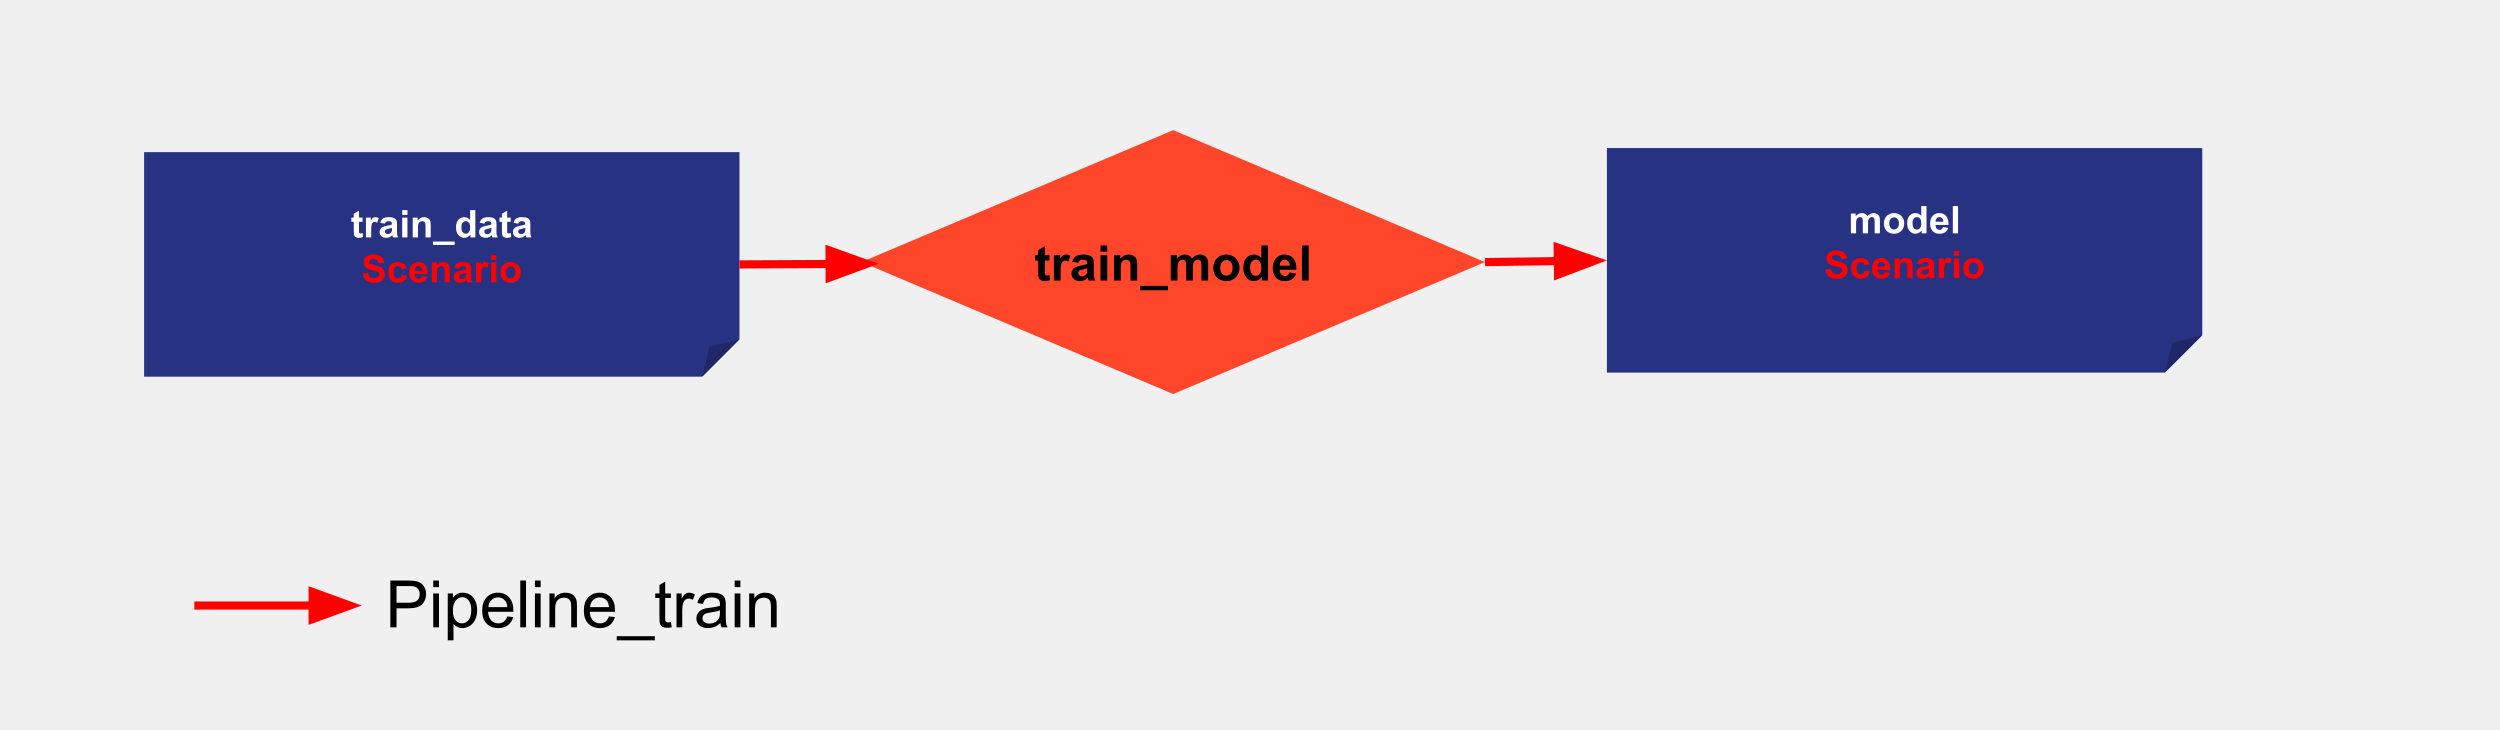
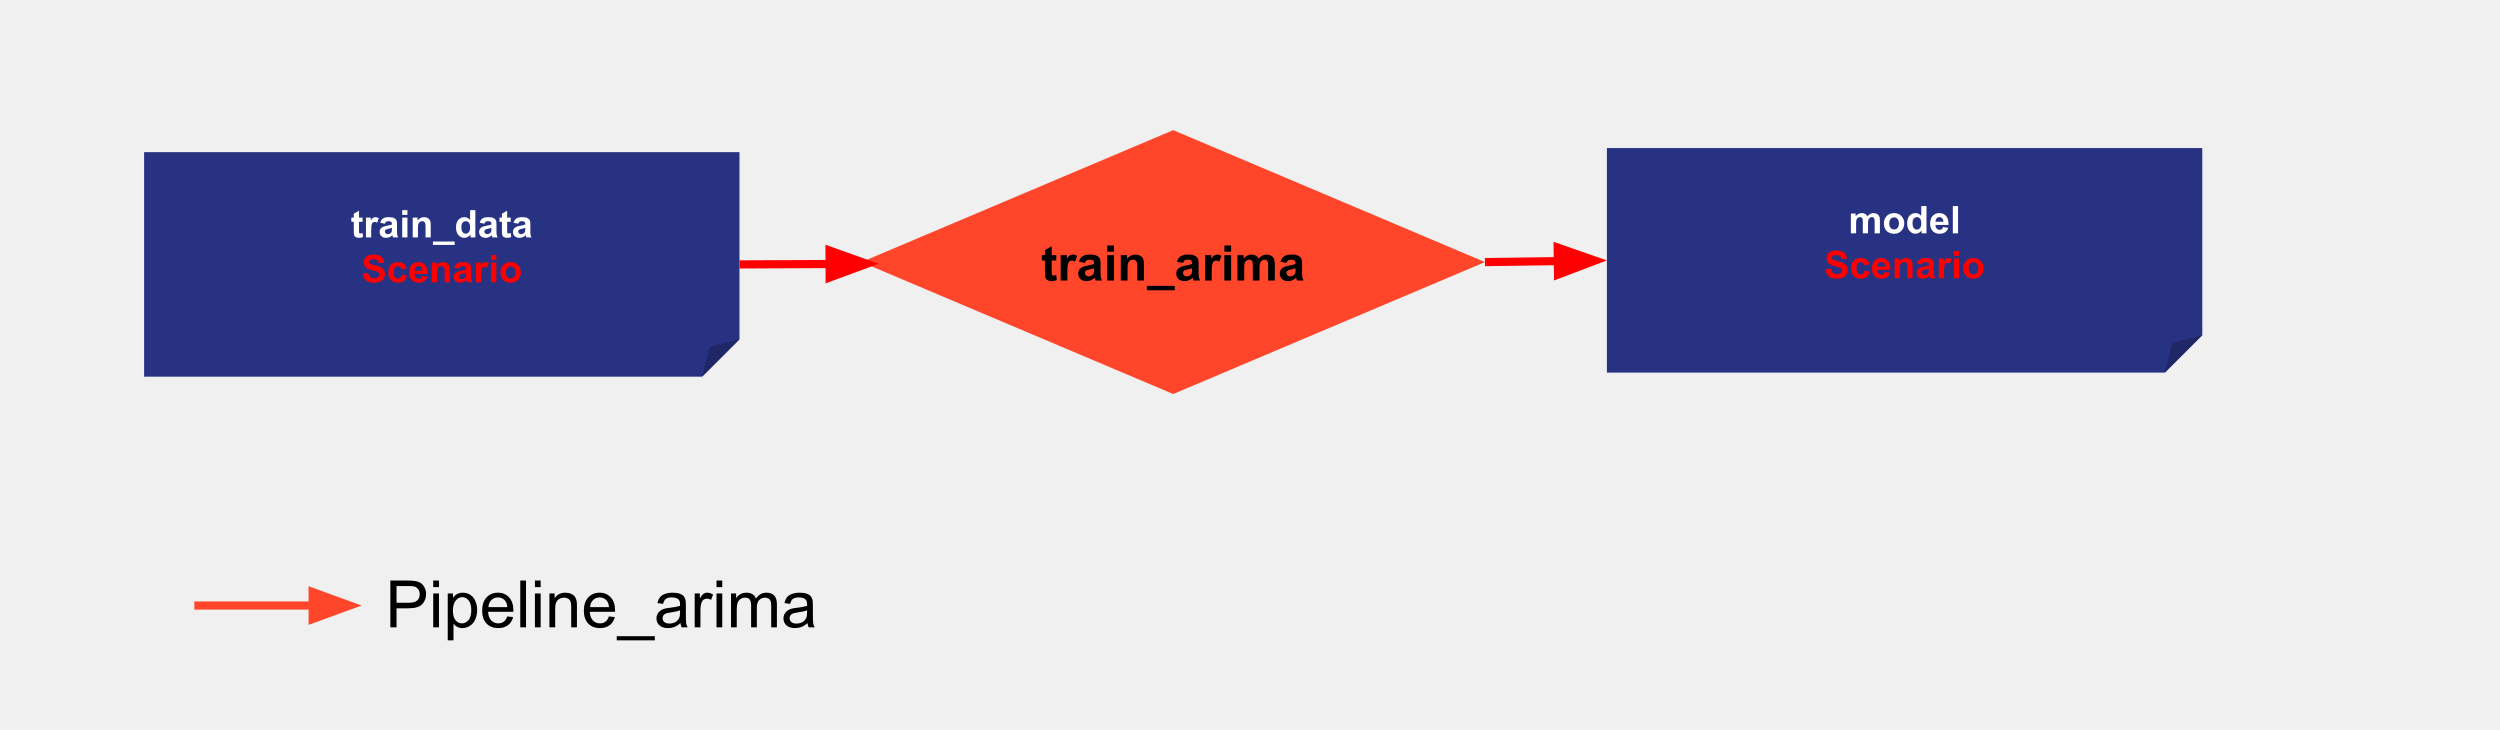
<svg xmlns="http://www.w3.org/2000/svg" version="1.1" viewBox="0.0 0.0 612.325 178.596" fill="none" stroke="none" stroke-linecap="square" stroke-miterlimit="10">
  <clipPath id="p.0">
    <path d="m0 0l612.325 0l0 178.596l-612.325 0l0 -178.596z" clip-rule="nonzero" />
  </clipPath>
  <g clip-path="url(#p.0)">
    <path fill="#000000" fill-opacity="0.0" d="m0 0l612.325 0l0 178.596l-612.325 0z" fill-rule="evenodd" />
    <path fill="#000000" fill-opacity="0.0" d="m85.375 129.289l240.504 0l0 58.173l-240.504 0z" fill-rule="evenodd" />
-     <path fill="#000000" d="m95.61 153.649l0 -11.453l4.328 0q1.141 0 1.734 0.109q0.844 0.141 1.406 0.531q0.578 0.391 0.922 1.109q0.359 0.703 0.359 1.562q0 1.453 -0.938 2.469q-0.922 1.016 -3.359 1.016l-2.938 0l0 4.656l-1.516 0zm1.516 -6.016l2.969 0q1.469 0 2.078 -0.547q0.625 -0.547 0.625 -1.531q0 -0.719 -0.375 -1.234q-0.359 -0.516 -0.953 -0.672q-0.375 -0.109 -1.406 -0.109l-2.938 0l0 4.094zm8.984 -3.828l0 -1.609l1.406 0l0 1.609l-1.406 0zm0 9.844l0 -8.297l1.406 0l0 8.297l-1.406 0zm3.555 3.188l0 -11.484l1.281 0l0 1.078q0.453 -0.641 1.016 -0.953q0.578 -0.312 1.391 -0.312q1.062 0 1.875 0.547q0.812 0.547 1.219 1.547q0.422 0.984 0.422 2.172q0 1.281 -0.469 2.297q-0.453 1.016 -1.328 1.562q-0.859 0.547 -1.828 0.547q-0.703 0 -1.266 -0.297q-0.547 -0.297 -0.906 -0.75l0 4.047l-1.406 0zm1.266 -7.297q0 1.609 0.641 2.375q0.656 0.766 1.578 0.766q0.938 0 1.609 -0.797q0.672 -0.797 0.672 -2.453q0 -1.594 -0.656 -2.375q-0.656 -0.797 -1.562 -0.797q-0.891 0 -1.594 0.844q-0.688 0.844 -0.688 2.438zm13.305 1.438l1.453 0.172q-0.344 1.281 -1.281 1.984q-0.922 0.703 -2.359 0.703q-1.828 0 -2.891 -1.125q-1.062 -1.125 -1.062 -3.141q0 -2.094 1.078 -3.25q1.078 -1.156 2.797 -1.156q1.656 0 2.703 1.141q1.062 1.125 1.062 3.172q0 0.125 0 0.375l-6.188 0q0.078 1.375 0.766 2.109q0.703 0.719 1.734 0.719q0.781 0 1.328 -0.406q0.547 -0.406 0.859 -1.297zm-4.609 -2.281l4.625 0q-0.094 -1.047 -0.531 -1.562q-0.672 -0.812 -1.734 -0.812q-0.969 0 -1.641 0.656q-0.656 0.641 -0.719 1.719zm7.805 4.953l0 -11.453l1.406 0l0 11.453l-1.406 0zm3.586 -9.844l0 -1.609l1.406 0l0 1.609l-1.406 0zm0 9.844l0 -8.297l1.406 0l0 8.297l-1.406 0zm3.555 0l0 -8.297l1.266 0l0 1.172q0.906 -1.359 2.641 -1.359q0.75 0 1.375 0.266q0.625 0.266 0.938 0.703q0.312 0.438 0.438 1.047q0.078 0.391 0.078 1.359l0 5.109l-1.406 0l0 -5.047q0 -0.859 -0.172 -1.281q-0.156 -0.438 -0.578 -0.688q-0.406 -0.25 -0.969 -0.25q-0.906 0 -1.562 0.578q-0.641 0.562 -0.641 2.156l0 4.531l-1.406 0zm14.57 -2.672l1.453 0.172q-0.344 1.281 -1.281 1.984q-0.922 0.703 -2.359 0.703q-1.828 0 -2.891 -1.125q-1.062 -1.125 -1.062 -3.141q0 -2.094 1.078 -3.25q1.078 -1.156 2.797 -1.156q1.656 0 2.703 1.141q1.062 1.125 1.062 3.172q0 0.125 0 0.375l-6.188 0q0.078 1.375 0.766 2.109q0.703 0.719 1.734 0.719q0.781 0 1.328 -0.406q0.547 -0.406 0.859 -1.297zm-4.609 -2.281l4.625 0q-0.094 -1.047 -0.531 -1.562q-0.672 -0.812 -1.734 -0.812q-0.969 0 -1.641 0.656q-0.656 0.641 -0.719 1.719zm6.523 8.141l0 -1.016l9.328 0l0 1.016l-9.328 0zm13.273 -4.453l0.203 1.25q-0.594 0.125 -1.062 0.125q-0.766 0 -1.188 -0.234q-0.422 -0.25 -0.594 -0.641q-0.172 -0.406 -0.172 -1.672l0 -4.766l-1.031 0l0 -1.094l1.031 0l0 -2.062l1.406 -0.844l0 2.906l1.406 0l0 1.094l-1.406 0l0 4.844q0 0.609 0.062 0.781q0.078 0.172 0.25 0.281q0.172 0.094 0.484 0.094q0.234 0 0.609 -0.062zm1.367 1.266l0 -8.297l1.266 0l0 1.25q0.484 -0.875 0.891 -1.156q0.406 -0.281 0.906 -0.281q0.703 0 1.438 0.453l-0.484 1.297q-0.516 -0.297 -1.031 -0.297q-0.453 0 -0.828 0.281q-0.359 0.266 -0.516 0.766q-0.234 0.75 -0.234 1.641l0 4.344l-1.406 0zm10.75 -1.031q-0.781 0.672 -1.5 0.953q-0.719 0.266 -1.547 0.266q-1.375 0 -2.109 -0.672q-0.734 -0.672 -0.734 -1.703q0 -0.609 0.281 -1.109q0.281 -0.516 0.719 -0.812q0.453 -0.312 1.016 -0.469q0.422 -0.109 1.25 -0.203q1.703 -0.203 2.516 -0.484q0 -0.297 0 -0.375q0 -0.859 -0.391 -1.203q-0.547 -0.484 -1.609 -0.484q-0.984 0 -1.469 0.359q-0.469 0.344 -0.688 1.219l-1.375 -0.188q0.188 -0.875 0.609 -1.422q0.438 -0.547 1.25 -0.828q0.812 -0.297 1.875 -0.297q1.062 0 1.719 0.25q0.672 0.25 0.984 0.625q0.312 0.375 0.438 0.953q0.078 0.359 0.078 1.297l0 1.875q0 1.969 0.078 2.484q0.094 0.516 0.359 1.0l-1.469 0q-0.219 -0.438 -0.281 -1.031zm-0.109 -3.141q-0.766 0.312 -2.297 0.531q-0.875 0.125 -1.234 0.281q-0.359 0.156 -0.562 0.469q-0.188 0.297 -0.188 0.656q0 0.562 0.422 0.938q0.438 0.375 1.25 0.375q0.812 0 1.438 -0.344q0.641 -0.359 0.938 -0.984q0.234 -0.469 0.234 -1.406l0 -0.516zm3.602 -5.672l0 -1.609l1.406 0l0 1.609l-1.406 0zm0 9.844l0 -8.297l1.406 0l0 8.297l-1.406 0zm3.555 0l0 -8.297l1.266 0l0 1.172q0.906 -1.359 2.641 -1.359q0.75 0 1.375 0.266q0.625 0.266 0.938 0.703q0.312 0.438 0.438 1.047q0.078 0.391 0.078 1.359l0 5.109l-1.406 0l0 -5.047q0 -0.859 -0.172 -1.281q-0.156 -0.438 -0.578 -0.688q-0.406 -0.25 -0.969 -0.25q-0.906 0 -1.562 0.578q-0.641 0.562 -0.641 2.156l0 4.531l-1.406 0z" fill-rule="nonzero" />
+     <path fill="#000000" d="m95.61 153.649l0 -11.453l4.328 0q1.141 0 1.734 0.109q0.844 0.141 1.406 0.531q0.578 0.391 0.922 1.109q0.359 0.703 0.359 1.562q0 1.453 -0.938 2.469q-0.922 1.016 -3.359 1.016l-2.938 0l0 4.656l-1.516 0zm1.516 -6.016l2.969 0q1.469 0 2.078 -0.547q0.625 -0.547 0.625 -1.531q0 -0.719 -0.375 -1.234q-0.359 -0.516 -0.953 -0.672q-0.375 -0.109 -1.406 -0.109l-2.938 0l0 4.094zm8.984 -3.828l0 -1.609l1.406 0l0 1.609l-1.406 0zm0 9.844l0 -8.297l1.406 0l0 8.297l-1.406 0zm3.555 3.188l0 -11.484l1.281 0l0 1.078q0.453 -0.641 1.016 -0.953q0.578 -0.312 1.391 -0.312q1.062 0 1.875 0.547q0.812 0.547 1.219 1.547q0.422 0.984 0.422 2.172q0 1.281 -0.469 2.297q-0.453 1.016 -1.328 1.562q-0.859 0.547 -1.828 0.547q-0.703 0 -1.266 -0.297q-0.547 -0.297 -0.906 -0.75l0 4.047l-1.406 0zm1.266 -7.297q0 1.609 0.641 2.375q0.656 0.766 1.578 0.766q0.938 0 1.609 -0.797q0.672 -0.797 0.672 -2.453q0 -1.594 -0.656 -2.375q-0.656 -0.797 -1.562 -0.797q-0.891 0 -1.594 0.844q-0.688 0.844 -0.688 2.438zm13.305 1.438l1.453 0.172q-0.344 1.281 -1.281 1.984q-0.922 0.703 -2.359 0.703q-1.828 0 -2.891 -1.125q-1.062 -1.125 -1.062 -3.141q0 -2.094 1.078 -3.25q1.078 -1.156 2.797 -1.156q1.656 0 2.703 1.141q1.062 1.125 1.062 3.172q0 0.125 0 0.375l-6.188 0q0.078 1.375 0.766 2.109q0.703 0.719 1.734 0.719q0.781 0 1.328 -0.406q0.547 -0.406 0.859 -1.297zm-4.609 -2.281l4.625 0q-0.094 -1.047 -0.531 -1.562q-0.672 -0.812 -1.734 -0.812q-0.969 0 -1.641 0.656q-0.656 0.641 -0.719 1.719zm7.805 4.953l0 -11.453l1.406 0l0 11.453l-1.406 0zm3.586 -9.844l0 -1.609l1.406 0l0 1.609l-1.406 0zm0 9.844l0 -8.297l1.406 0l0 8.297l-1.406 0zm3.555 0l0 -8.297l1.266 0l0 1.172q0.906 -1.359 2.641 -1.359q0.75 0 1.375 0.266q0.625 0.266 0.938 0.703q0.312 0.438 0.438 1.047q0.078 0.391 0.078 1.359l0 5.109l-1.406 0l0 -5.047q0 -0.859 -0.172 -1.281q-0.156 -0.438 -0.578 -0.688q-0.406 -0.25 -0.969 -0.25q-0.906 0 -1.562 0.578q-0.641 0.562 -0.641 2.156l0 4.531l-1.406 0zm14.57 -2.672l1.453 0.172q-0.344 1.281 -1.281 1.984q-0.922 0.703 -2.359 0.703q-1.828 0 -2.891 -1.125q-1.062 -1.125 -1.062 -3.141q0 -2.094 1.078 -3.25q1.078 -1.156 2.797 -1.156q1.656 0 2.703 1.141q1.062 1.125 1.062 3.172q0 0.125 0 0.375l-6.188 0q0.078 1.375 0.766 2.109q0.703 0.719 1.734 0.719q0.781 0 1.328 -0.406q0.547 -0.406 0.859 -1.297zm-4.609 -2.281l4.625 0q-0.094 -1.047 -0.531 -1.562q-0.672 -0.812 -1.734 -0.812q-0.969 0 -1.641 0.656q-0.656 0.641 -0.719 1.719zm6.523 8.141l0 -1.016l9.328 0l0 1.016l-9.328 0zm15.617 -4.219q-0.781 0.672 -1.5 0.953q-0.719 0.266 -1.547 0.266q-1.375 0 -2.109 -0.672q-0.734 -0.672 -0.734 -1.703q0 -0.609 0.281 -1.109q0.281 -0.516 0.719 -0.812q0.453 -0.312 1.016 -0.469q0.422 -0.109 1.25 -0.203q1.703 -0.203 2.516 -0.484q0 -0.297 0 -0.375q0 -0.859 -0.391 -1.203q-0.547 -0.484 -1.609 -0.484q-0.984 0 -1.469 0.359q-0.469 0.344 -0.688 1.219l-1.375 -0.188q0.188 -0.875 0.609 -1.422q0.438 -0.547 1.25 -0.828q0.812 -0.297 1.875 -0.297q1.062 0 1.719 0.25q0.672 0.25 0.984 0.625q0.312 0.375 0.438 0.953q0.078 0.359 0.078 1.297l0 1.875q0 1.969 0.078 2.484q0.094 0.516 0.359 1.0l-1.469 0q-0.219 -0.438 -0.281 -1.031zm-0.109 -3.141q-0.766 0.312 -2.297 0.531q-0.875 0.125 -1.234 0.281q-0.359 0.156 -0.562 0.469q-0.188 0.297 -0.188 0.656q0 0.562 0.422 0.938q0.438 0.375 1.25 0.375q0.812 0 1.438 -0.344q0.641 -0.359 0.938 -0.984q0.234 -0.469 0.234 -1.406l0 -0.516zm3.586 4.172l0 -8.297l1.266 0l0 1.25q0.484 -0.875 0.891 -1.156q0.406 -0.281 0.906 -0.281q0.703 0 1.438 0.453l-0.484 1.297q-0.516 -0.297 -1.031 -0.297q-0.453 0 -0.828 0.281q-0.359 0.266 -0.516 0.766q-0.234 0.75 -0.234 1.641l0 4.344l-1.406 0zm5.344 -9.844l0 -1.609l1.406 0l0 1.609l-1.406 0zm0 9.844l0 -8.297l1.406 0l0 8.297l-1.406 0zm3.555 0l0 -8.297l1.25 0l0 1.156q0.391 -0.609 1.031 -0.969q0.656 -0.375 1.484 -0.375q0.922 0 1.516 0.391q0.594 0.375 0.828 1.062q0.984 -1.453 2.562 -1.453q1.234 0 1.891 0.688q0.672 0.672 0.672 2.094l0 5.703l-1.391 0l0 -5.234q0 -0.844 -0.141 -1.203q-0.141 -0.375 -0.5 -0.594q-0.359 -0.234 -0.844 -0.234q-0.875 0 -1.453 0.578q-0.578 0.578 -0.578 1.859l0 4.828l-1.406 0l0 -5.391q0 -0.938 -0.344 -1.406q-0.344 -0.469 -1.125 -0.469q-0.594 0 -1.094 0.312q-0.5 0.312 -0.734 0.922q-0.219 0.594 -0.219 1.719l0 4.312l-1.406 0zm18.734 -1.031q-0.781 0.672 -1.5 0.953q-0.719 0.266 -1.547 0.266q-1.375 0 -2.109 -0.672q-0.734 -0.672 -0.734 -1.703q0 -0.609 0.281 -1.109q0.281 -0.516 0.719 -0.812q0.453 -0.312 1.016 -0.469q0.422 -0.109 1.25 -0.203q1.703 -0.203 2.516 -0.484q0 -0.297 0 -0.375q0 -0.859 -0.391 -1.203q-0.547 -0.484 -1.609 -0.484q-0.984 0 -1.469 0.359q-0.469 0.344 -0.688 1.219l-1.375 -0.188q0.188 -0.875 0.609 -1.422q0.438 -0.547 1.25 -0.828q0.812 -0.297 1.875 -0.297q1.062 0 1.719 0.25q0.672 0.25 0.984 0.625q0.312 0.375 0.438 0.953q0.078 0.359 0.078 1.297l0 1.875q0 1.969 0.078 2.484q0.094 0.516 0.359 1.0l-1.469 0q-0.219 -0.438 -0.281 -1.031zm-0.109 -3.141q-0.766 0.312 -2.297 0.531q-0.875 0.125 -1.234 0.281q-0.359 0.156 -0.562 0.469q-0.188 0.297 -0.188 0.656q0 0.562 0.422 0.938q0.438 0.375 1.25 0.375q0.812 0 1.438 -0.344q0.641 -0.359 0.938 -0.984q0.234 -0.469 0.234 -1.406l0 -0.516z" fill-rule="nonzero" />
    <path fill="#000000" fill-opacity="0.0" d="m47.601 148.313l40.976 0" fill-rule="evenodd" />
-     <path stroke="#ff0000" stroke-width="2.0" stroke-linejoin="round" stroke-linecap="butt" d="m47.601 148.313l28.976 0" fill-rule="evenodd" />
-     <path fill="#ff0000" stroke="#ff0000" stroke-width="2.0" stroke-linecap="butt" d="m76.577 151.616l9.076 -3.303l-9.076 -3.303z" fill-rule="evenodd" />
+     <path stroke="#ff462b" stroke-width="2.0" stroke-linejoin="round" stroke-linecap="butt" d="m47.601 148.313l28.976 0" fill-rule="evenodd" />
+     <path fill="#ff462b" stroke="#ff462b" stroke-width="2.0" stroke-linecap="butt" d="m76.577 151.616l9.076 -3.303l-9.076 -3.303z" fill-rule="evenodd" />
    <path fill="#283282" d="m393.577 36.27l145.827 0l0 45.827l-9.166 9.166l-136.661 0z" fill-rule="evenodd" />
    <path fill="#1f2767" d="m530.239 91.262l1.833 -7.332l7.332 -1.833z" fill-rule="evenodd" />
    <path fill="#000000" fill-opacity="0.0" d="m530.239 91.262l1.833 -7.332l7.332 -1.833l-9.166 9.166l-136.661 0l0 -54.992l145.827 0l0 45.827" fill-rule="evenodd" />
    <path fill="#ffffff" d="m453.334 52.3l1.172 0l0 0.672q0.641 -0.781 1.516 -0.781q0.453 0 0.797 0.203q0.344 0.188 0.562 0.578q0.328 -0.391 0.688 -0.578q0.375 -0.203 0.797 -0.203q0.531 0 0.891 0.219q0.375 0.219 0.562 0.641q0.125 0.312 0.125 1.0l0 3.094l-1.281 0l0 -2.766q0 -0.719 -0.125 -0.922q-0.188 -0.281 -0.547 -0.281q-0.266 0 -0.516 0.172q-0.234 0.156 -0.344 0.484q-0.094 0.312 -0.094 0.984l0 2.328l-1.281 0l0 -2.656q0 -0.703 -0.078 -0.906q-0.062 -0.203 -0.203 -0.297q-0.141 -0.109 -0.391 -0.109q-0.297 0 -0.531 0.172q-0.234 0.156 -0.344 0.453q-0.094 0.297 -0.094 1.0l0 2.344l-1.281 0l0 -4.844zm8.091 2.359q0 -0.641 0.312 -1.234q0.312 -0.594 0.891 -0.906q0.578 -0.328 1.281 -0.328q1.109 0 1.797 0.719q0.703 0.719 0.703 1.797q0 1.109 -0.703 1.828q-0.703 0.719 -1.781 0.719q-0.672 0 -1.281 -0.297q-0.594 -0.297 -0.906 -0.875q-0.312 -0.594 -0.312 -1.422zm1.312 0.062q0 0.719 0.344 1.109q0.344 0.375 0.844 0.375q0.5 0 0.828 -0.375q0.344 -0.391 0.344 -1.109q0 -0.719 -0.344 -1.094q-0.328 -0.391 -0.828 -0.391q-0.5 0 -0.844 0.391q-0.344 0.375 -0.344 1.094zm9.12 2.422l-1.188 0l0 -0.703q-0.297 0.406 -0.703 0.609q-0.406 0.203 -0.812 0.203q-0.828 0 -1.438 -0.672q-0.594 -0.672 -0.594 -1.875q0 -1.234 0.578 -1.875q0.594 -0.641 1.469 -0.641q0.812 0 1.406 0.688l0 -2.406l1.281 0l0 6.672zm-3.422 -2.516q0 0.766 0.219 1.109q0.312 0.5 0.859 0.5q0.453 0 0.75 -0.375q0.312 -0.375 0.312 -1.125q0 -0.828 -0.297 -1.188q-0.297 -0.375 -0.766 -0.375q-0.453 0 -0.766 0.359q-0.312 0.359 -0.312 1.094zm7.479 0.969l1.281 0.219q-0.25 0.703 -0.781 1.078q-0.531 0.359 -1.328 0.359q-1.266 0 -1.859 -0.828q-0.484 -0.656 -0.484 -1.656q0 -1.203 0.625 -1.891q0.625 -0.688 1.594 -0.688q1.078 0 1.703 0.719q0.625 0.719 0.594 2.188l-3.203 0q0.016 0.562 0.312 0.891q0.297 0.312 0.734 0.312q0.297 0 0.5 -0.156q0.203 -0.172 0.312 -0.547zm0.078 -1.281q-0.016 -0.562 -0.297 -0.844q-0.266 -0.297 -0.656 -0.297q-0.422 0 -0.688 0.312q-0.281 0.297 -0.281 0.828l1.922 0zm2.313 2.828l0 -6.672l1.281 0l0 6.672l-1.281 0z" fill-rule="nonzero" />
    <path fill="#ff0000" d="m447.133 65.972l1.312 -0.125q0.109 0.656 0.469 0.969q0.359 0.312 0.984 0.312q0.641 0 0.969 -0.281q0.344 -0.281 0.344 -0.641q0 -0.234 -0.141 -0.406q-0.141 -0.172 -0.484 -0.281q-0.234 -0.094 -1.078 -0.297q-1.094 -0.266 -1.531 -0.656q-0.609 -0.562 -0.609 -1.344q0 -0.516 0.281 -0.953q0.297 -0.453 0.844 -0.688q0.547 -0.234 1.312 -0.234q1.25 0 1.891 0.562q0.641 0.547 0.672 1.469l-1.344 0.062q-0.094 -0.516 -0.375 -0.734q-0.281 -0.234 -0.859 -0.234q-0.594 0 -0.922 0.234q-0.203 0.156 -0.203 0.422q0 0.234 0.188 0.406q0.266 0.203 1.25 0.438q0.984 0.234 1.453 0.484q0.469 0.25 0.734 0.688q0.266 0.422 0.266 1.062q0 0.562 -0.328 1.062q-0.312 0.5 -0.891 0.75q-0.578 0.25 -1.453 0.25q-1.266 0 -1.953 -0.578q-0.672 -0.594 -0.797 -1.719zm10.769 -1.234l-1.266 0.234q-0.062 -0.391 -0.297 -0.578q-0.219 -0.188 -0.578 -0.188q-0.484 0 -0.766 0.328q-0.281 0.328 -0.281 1.109q0 0.859 0.281 1.219q0.297 0.344 0.781 0.344q0.375 0 0.594 -0.203q0.234 -0.203 0.328 -0.719l1.266 0.219q-0.203 0.859 -0.766 1.312q-0.547 0.438 -1.484 0.438q-1.047 0 -1.688 -0.672q-0.625 -0.672 -0.625 -1.844q0 -1.203 0.625 -1.875q0.641 -0.672 1.719 -0.672q0.875 0 1.391 0.391q0.531 0.375 0.766 1.156zm3.766 1.859l1.281 0.219q-0.25 0.703 -0.781 1.078q-0.531 0.359 -1.328 0.359q-1.266 0 -1.859 -0.828q-0.484 -0.656 -0.484 -1.656q0 -1.203 0.625 -1.891q0.625 -0.688 1.594 -0.688q1.078 0 1.703 0.719q0.625 0.719 0.594 2.187l-3.203 0q0.016 0.562 0.312 0.891q0.297 0.312 0.734 0.312q0.297 0 0.5 -0.156q0.203 -0.172 0.312 -0.547zm0.078 -1.281q-0.016 -0.562 -0.297 -0.844q-0.266 -0.297 -0.656 -0.297q-0.422 0 -0.688 0.312q-0.281 0.297 -0.281 0.828l1.922 0zm6.703 2.828l-1.266 0l0 -2.469q0 -0.781 -0.094 -1.016q-0.078 -0.234 -0.266 -0.359q-0.188 -0.125 -0.438 -0.125q-0.328 0 -0.594 0.188q-0.266 0.172 -0.375 0.484q-0.094 0.297 -0.094 1.109l0 2.188l-1.281 0l0 -4.844l1.188 0l0 0.719q0.641 -0.828 1.594 -0.828q0.422 0 0.766 0.156q0.359 0.156 0.531 0.391q0.188 0.234 0.25 0.547q0.078 0.297 0.078 0.859l0 3.0zm2.26 -3.359l-1.156 -0.219q0.188 -0.687 0.656 -1.031q0.484 -0.344 1.438 -0.344q0.859 0 1.266 0.203q0.422 0.203 0.594 0.516q0.172 0.312 0.172 1.156l-0.016 1.484q0 0.641 0.062 0.953q0.062 0.297 0.234 0.641l-1.266 0q-0.047 -0.125 -0.125 -0.375q-0.031 -0.109 -0.047 -0.156q-0.328 0.328 -0.703 0.484q-0.375 0.156 -0.797 0.156q-0.75 0 -1.188 -0.406q-0.422 -0.406 -0.422 -1.031q0 -0.406 0.188 -0.719q0.203 -0.328 0.562 -0.5q0.359 -0.172 1.016 -0.297q0.906 -0.172 1.25 -0.312l0 -0.125q0 -0.375 -0.188 -0.531q-0.188 -0.156 -0.688 -0.156q-0.344 0 -0.531 0.141q-0.188 0.125 -0.312 0.469zm1.719 1.031q-0.25 0.094 -0.781 0.203q-0.531 0.109 -0.703 0.219q-0.25 0.188 -0.25 0.453q0 0.266 0.203 0.469q0.203 0.188 0.516 0.188q0.344 0 0.656 -0.219q0.234 -0.172 0.297 -0.422q0.062 -0.172 0.062 -0.625l0 -0.266zm3.735 2.328l-1.281 0l0 -4.844l1.188 0l0 0.688q0.312 -0.484 0.547 -0.641q0.25 -0.156 0.562 -0.156q0.438 0 0.844 0.25l-0.391 1.109q-0.328 -0.203 -0.609 -0.203q-0.266 0 -0.453 0.156q-0.188 0.141 -0.297 0.531q-0.109 0.375 -0.109 1.609l0 1.5zm2.411 -5.5l0 -1.172l1.281 0l0 1.172l-1.281 0zm0 5.5l0 -4.844l1.281 0l0 4.844l-1.281 0zm2.295 -2.484q0 -0.641 0.312 -1.234q0.312 -0.594 0.891 -0.906q0.578 -0.328 1.281 -0.328q1.109 0 1.797 0.719q0.703 0.719 0.703 1.797q0 1.109 -0.703 1.828q-0.703 0.719 -1.781 0.719q-0.672 0 -1.281 -0.297q-0.594 -0.297 -0.906 -0.875q-0.312 -0.594 -0.312 -1.422zm1.312 0.062q0 0.719 0.344 1.109q0.344 0.375 0.844 0.375q0.5 0 0.828 -0.375q0.344 -0.391 0.344 -1.109q0 -0.719 -0.344 -1.094q-0.328 -0.391 -0.828 -0.391q-0.5 0 -0.844 0.391q-0.344 0.375 -0.344 1.094z" fill-rule="nonzero" />
    <path fill="#283282" d="m35.294 37.269l145.827 0l0 45.827l-9.166 9.166l-136.661 0z" fill-rule="evenodd" />
    <path fill="#1f2767" d="m171.955 92.261l1.833 -7.332l7.332 -1.833z" fill-rule="evenodd" />
    <path fill="#000000" fill-opacity="0.0" d="m171.955 92.261l1.833 -7.332l7.332 -1.833l-9.166 9.166l-136.661 0l0 -54.992l145.827 0l0 45.827" fill-rule="evenodd" />
    <path fill="#ffffff" d="m88.807 53.299l0 1.031l-0.875 0l0 1.938q0 0.594 0.016 0.703q0.031 0.094 0.109 0.156q0.094 0.062 0.234 0.062q0.172 0 0.516 -0.125l0.109 1.0q-0.453 0.188 -1.016 0.188q-0.344 0 -0.625 -0.109q-0.281 -0.125 -0.422 -0.297q-0.125 -0.188 -0.172 -0.516q-0.031 -0.219 -0.031 -0.891l0 -2.109l-0.594 0l0 -1.031l0.594 0l0 -0.953l1.281 -0.75l0 1.703l0.875 0zm2.106 4.844l-1.281 0l0 -4.844l1.188 0l0 0.688q0.312 -0.484 0.547 -0.641q0.25 -0.156 0.562 -0.156q0.438 0 0.844 0.25l-0.391 1.109q-0.328 -0.203 -0.609 -0.203q-0.266 0 -0.453 0.156q-0.188 0.141 -0.297 0.531q-0.109 0.375 -0.109 1.609l0 1.5zm3.365 -3.359l-1.156 -0.219q0.188 -0.688 0.656 -1.031q0.484 -0.344 1.438 -0.344q0.859 0 1.266 0.203q0.422 0.203 0.594 0.516q0.172 0.312 0.172 1.156l-0.016 1.484q0 0.641 0.062 0.953q0.062 0.297 0.234 0.641l-1.266 0q-0.047 -0.125 -0.125 -0.375q-0.031 -0.109 -0.047 -0.156q-0.328 0.328 -0.703 0.484q-0.375 0.156 -0.797 0.156q-0.75 0 -1.188 -0.406q-0.422 -0.406 -0.422 -1.031q0 -0.406 0.188 -0.719q0.203 -0.328 0.562 -0.5q0.359 -0.172 1.016 -0.297q0.906 -0.172 1.25 -0.312l0 -0.125q0 -0.375 -0.188 -0.531q-0.188 -0.156 -0.688 -0.156q-0.344 0 -0.531 0.141q-0.188 0.125 -0.312 0.469zm1.719 1.031q-0.25 0.094 -0.781 0.203q-0.531 0.109 -0.703 0.219q-0.25 0.188 -0.25 0.453q0 0.266 0.203 0.469q0.203 0.188 0.516 0.188q0.344 0 0.656 -0.219q0.234 -0.172 0.297 -0.422q0.062 -0.172 0.062 -0.625l0 -0.266zm2.516 -3.172l0 -1.172l1.281 0l0 1.172l-1.281 0zm0 5.5l0 -4.844l1.281 0l0 4.844l-1.281 0zm6.982 0l-1.266 0l0 -2.469q0 -0.781 -0.094 -1.016q-0.078 -0.234 -0.266 -0.359q-0.188 -0.125 -0.438 -0.125q-0.328 0 -0.594 0.188q-0.266 0.172 -0.375 0.484q-0.094 0.297 -0.094 1.109l0 2.188l-1.281 0l0 -4.844l1.188 0l0 0.719q0.641 -0.828 1.594 -0.828q0.422 0 0.766 0.156q0.359 0.156 0.531 0.391q0.188 0.234 0.25 0.547q0.078 0.297 0.078 0.859l0 3.0zm0.542 1.844l0 -0.828l5.328 0l0 0.828l-5.328 0zm10.391 -1.844l-1.188 0l0 -0.703q-0.297 0.406 -0.703 0.609q-0.406 0.203 -0.812 0.203q-0.828 0 -1.438 -0.672q-0.594 -0.672 -0.594 -1.875q0 -1.234 0.578 -1.875q0.594 -0.641 1.469 -0.641q0.812 0 1.406 0.688l0 -2.406l1.281 0l0 6.672zm-3.422 -2.516q0 0.766 0.219 1.109q0.312 0.5 0.859 0.5q0.453 0 0.75 -0.375q0.312 -0.375 0.312 -1.125q0 -0.828 -0.297 -1.188q-0.297 -0.375 -0.766 -0.375q-0.453 0 -0.766 0.359q-0.312 0.359 -0.312 1.094zm5.635 -0.844l-1.156 -0.219q0.188 -0.688 0.656 -1.031q0.484 -0.344 1.438 -0.344q0.859 0 1.266 0.203q0.422 0.203 0.594 0.516q0.172 0.312 0.172 1.156l-0.016 1.484q0 0.641 0.062 0.953q0.062 0.297 0.234 0.641l-1.266 0q-0.047 -0.125 -0.125 -0.375q-0.031 -0.109 -0.047 -0.156q-0.328 0.328 -0.703 0.484q-0.375 0.156 -0.797 0.156q-0.75 0 -1.188 -0.406q-0.422 -0.406 -0.422 -1.031q0 -0.406 0.188 -0.719q0.203 -0.328 0.562 -0.5q0.359 -0.172 1.016 -0.297q0.906 -0.172 1.25 -0.312l0 -0.125q0 -0.375 -0.188 -0.531q-0.188 -0.156 -0.688 -0.156q-0.344 0 -0.531 0.141q-0.188 0.125 -0.312 0.469zm1.719 1.031q-0.25 0.094 -0.781 0.203q-0.531 0.109 -0.703 0.219q-0.25 0.188 -0.25 0.453q0 0.266 0.203 0.469q0.203 0.188 0.516 0.188q0.344 0 0.656 -0.219q0.234 -0.172 0.297 -0.422q0.062 -0.172 0.062 -0.625l0 -0.266zm4.735 -2.516l0 1.031l-0.875 0l0 1.938q0 0.594 0.016 0.703q0.031 0.094 0.109 0.156q0.094 0.062 0.234 0.062q0.172 0 0.516 -0.125l0.109 1.0q-0.453 0.188 -1.016 0.188q-0.344 0 -0.625 -0.109q-0.281 -0.125 -0.422 -0.297q-0.125 -0.188 -0.172 -0.516q-0.031 -0.219 -0.031 -0.891l0 -2.109l-0.594 0l0 -1.031l0.594 0l0 -0.953l1.281 -0.75l0 1.703l0.875 0zm1.841 1.484l-1.156 -0.219q0.188 -0.688 0.656 -1.031q0.484 -0.344 1.438 -0.344q0.859 0 1.266 0.203q0.422 0.203 0.594 0.516q0.172 0.312 0.172 1.156l-0.016 1.484q0 0.641 0.062 0.953q0.062 0.297 0.234 0.641l-1.266 0q-0.047 -0.125 -0.125 -0.375q-0.031 -0.109 -0.047 -0.156q-0.328 0.328 -0.703 0.484q-0.375 0.156 -0.797 0.156q-0.75 0 -1.188 -0.406q-0.422 -0.406 -0.422 -1.031q0 -0.406 0.188 -0.719q0.203 -0.328 0.562 -0.5q0.359 -0.172 1.016 -0.297q0.906 -0.172 1.25 -0.312l0 -0.125q0 -0.375 -0.188 -0.531q-0.188 -0.156 -0.688 -0.156q-0.344 0 -0.531 0.141q-0.188 0.125 -0.312 0.469zm1.719 1.031q-0.25 0.094 -0.781 0.203q-0.531 0.109 -0.703 0.219q-0.25 0.188 -0.25 0.453q0 0.266 0.203 0.469q0.203 0.188 0.516 0.188q0.344 0 0.656 -0.219q0.234 -0.172 0.297 -0.422q0.062 -0.172 0.062 -0.625l0 -0.266z" fill-rule="nonzero" />
    <path fill="#ff0000" d="m88.85 66.97l1.312 -0.125q0.109 0.656 0.469 0.969q0.359 0.312 0.984 0.312q0.641 0 0.969 -0.281q0.344 -0.281 0.344 -0.641q0 -0.234 -0.141 -0.406q-0.141 -0.172 -0.484 -0.281q-0.234 -0.094 -1.078 -0.297q-1.094 -0.266 -1.531 -0.656q-0.609 -0.562 -0.609 -1.344q0 -0.516 0.281 -0.953q0.297 -0.453 0.844 -0.688q0.547 -0.234 1.312 -0.234q1.25 0 1.891 0.562q0.641 0.547 0.672 1.469l-1.344 0.062q-0.094 -0.516 -0.375 -0.734q-0.281 -0.234 -0.859 -0.234q-0.594 0 -0.922 0.234q-0.203 0.156 -0.203 0.422q0 0.234 0.188 0.406q0.266 0.203 1.25 0.438q0.984 0.234 1.453 0.484q0.469 0.25 0.734 0.688q0.266 0.422 0.266 1.062q0 0.562 -0.328 1.062q-0.312 0.5 -0.891 0.75q-0.578 0.25 -1.453 0.25q-1.266 0 -1.953 -0.578q-0.672 -0.594 -0.797 -1.719zm10.769 -1.234l-1.266 0.234q-0.062 -0.391 -0.297 -0.578q-0.219 -0.188 -0.578 -0.188q-0.484 0 -0.766 0.328q-0.281 0.328 -0.281 1.109q0 0.859 0.281 1.219q0.297 0.344 0.781 0.344q0.375 0 0.594 -0.203q0.234 -0.203 0.328 -0.719l1.266 0.219q-0.203 0.859 -0.766 1.312q-0.547 0.438 -1.484 0.438q-1.047 0 -1.688 -0.672q-0.625 -0.672 -0.625 -1.844q0 -1.203 0.625 -1.875q0.641 -0.672 1.719 -0.672q0.875 0 1.391 0.391q0.531 0.375 0.766 1.156zm3.766 1.859l1.281 0.219q-0.25 0.703 -0.781 1.078q-0.531 0.359 -1.328 0.359q-1.266 0 -1.859 -0.828q-0.484 -0.656 -0.484 -1.656q0 -1.203 0.625 -1.891q0.625 -0.688 1.594 -0.688q1.078 0 1.703 0.719q0.625 0.719 0.594 2.188l-3.203 0q0.016 0.562 0.312 0.891q0.297 0.312 0.734 0.312q0.297 0 0.5 -0.156q0.203 -0.172 0.312 -0.547zm0.078 -1.281q-0.016 -0.562 -0.297 -0.844q-0.266 -0.297 -0.656 -0.297q-0.422 0 -0.688 0.312q-0.281 0.297 -0.281 0.828l1.922 0zm6.703 2.828l-1.266 0l0 -2.469q0 -0.781 -0.094 -1.016q-0.078 -0.234 -0.266 -0.359q-0.188 -0.125 -0.438 -0.125q-0.328 0 -0.594 0.188q-0.266 0.172 -0.375 0.484q-0.094 0.297 -0.094 1.109l0 2.188l-1.281 0l0 -4.844l1.188 0l0 0.719q0.641 -0.828 1.594 -0.828q0.422 0 0.766 0.156q0.359 0.156 0.531 0.391q0.188 0.234 0.25 0.547q0.078 0.297 0.078 0.859l0 3.0zm2.26 -3.359l-1.156 -0.219q0.188 -0.688 0.656 -1.031q0.484 -0.344 1.438 -0.344q0.859 0 1.266 0.203q0.422 0.203 0.594 0.516q0.172 0.312 0.172 1.156l-0.016 1.484q0 0.641 0.062 0.953q0.062 0.297 0.234 0.641l-1.266 0q-0.047 -0.125 -0.125 -0.375q-0.031 -0.109 -0.047 -0.156q-0.328 0.328 -0.703 0.484q-0.375 0.156 -0.797 0.156q-0.75 0 -1.188 -0.406q-0.422 -0.406 -0.422 -1.031q0 -0.406 0.188 -0.719q0.203 -0.328 0.562 -0.5q0.359 -0.172 1.016 -0.297q0.906 -0.172 1.25 -0.312l0 -0.125q0 -0.375 -0.188 -0.531q-0.188 -0.156 -0.688 -0.156q-0.344 0 -0.531 0.141q-0.188 0.125 -0.312 0.469zm1.719 1.031q-0.25 0.094 -0.781 0.203q-0.531 0.109 -0.703 0.219q-0.25 0.188 -0.25 0.453q0 0.266 0.203 0.469q0.203 0.188 0.516 0.188q0.344 0 0.656 -0.219q0.234 -0.172 0.297 -0.422q0.062 -0.172 0.062 -0.625l0 -0.266zm3.735 2.328l-1.281 0l0 -4.844l1.188 0l0 0.688q0.312 -0.484 0.547 -0.641q0.25 -0.156 0.562 -0.156q0.438 0 0.844 0.25l-0.391 1.109q-0.328 -0.203 -0.609 -0.203q-0.266 0 -0.453 0.156q-0.188 0.141 -0.297 0.531q-0.109 0.375 -0.109 1.609l0 1.5zm2.411 -5.5l0 -1.172l1.281 0l0 1.172l-1.281 0zm0 5.5l0 -4.844l1.281 0l0 4.844l-1.281 0zm2.295 -2.484q0 -0.641 0.312 -1.234q0.312 -0.594 0.891 -0.906q0.578 -0.328 1.281 -0.328q1.109 0 1.797 0.719q0.703 0.719 0.703 1.797q0 1.109 -0.703 1.828q-0.703 0.719 -1.781 0.719q-0.672 0 -1.281 -0.297q-0.594 -0.297 -0.906 -0.875q-0.312 -0.594 -0.312 -1.422zm1.312 0.062q0 0.719 0.344 1.109q0.344 0.375 0.844 0.375q0.5 0 0.828 -0.375q0.344 -0.391 0.344 -1.109q0 -0.719 -0.344 -1.094q-0.328 -0.391 -0.828 -0.391q-0.5 0 -0.844 0.391q-0.344 0.375 -0.344 1.094z" fill-rule="nonzero" />
    <path fill="#000000" fill-opacity="0.0" d="m363.71 64.192l29.858 -0.409" fill-rule="evenodd" />
    <path stroke="#ff0000" stroke-width="2.0" stroke-linejoin="round" stroke-linecap="butt" d="m363.71 64.192l17.859 -0.245" fill-rule="evenodd" />
    <path fill="#ff0000" stroke="#ff0000" stroke-width="2.0" stroke-linecap="butt" d="m381.615 67.25l9.03 -3.428l-9.121 -3.179z" fill-rule="evenodd" />
    <path fill="#ff462b" d="m210.986 64.192l76.362 -32.315l76.362 32.315l-76.362 32.315z" fill-rule="evenodd" />
-     <path fill="#000000" d="m257.059 62.493l0 1.312l-1.125 0l0 2.5q0 0.766 0.031 0.891q0.031 0.125 0.141 0.219q0.125 0.078 0.281 0.078q0.234 0 0.656 -0.172l0.141 1.281q-0.562 0.25 -1.297 0.25q-0.438 0 -0.797 -0.141q-0.359 -0.156 -0.531 -0.391q-0.156 -0.25 -0.234 -0.641q-0.047 -0.297 -0.047 -1.172l0 -2.703l-0.75 0l0 -1.312l0.75 0l0 -1.234l1.656 -0.969l0 2.203l1.125 0zm2.715 6.219l-1.641 0l0 -6.219l1.531 0l0 0.875q0.391 -0.625 0.703 -0.812q0.312 -0.203 0.703 -0.203q0.562 0 1.094 0.312l-0.516 1.422q-0.422 -0.266 -0.766 -0.266q-0.359 0 -0.594 0.203q-0.234 0.188 -0.375 0.688q-0.141 0.484 -0.141 2.078l0 1.922zm4.326 -4.328l-1.5 -0.266q0.25 -0.906 0.859 -1.328q0.625 -0.438 1.844 -0.438q1.094 0 1.625 0.266q0.547 0.25 0.766 0.656q0.219 0.391 0.219 1.469l-0.016 1.922q0 0.828 0.078 1.219q0.078 0.375 0.297 0.828l-1.625 0q-0.062 -0.172 -0.156 -0.484q-0.047 -0.156 -0.062 -0.203q-0.422 0.422 -0.906 0.625q-0.469 0.203 -1.016 0.203q-0.969 0 -1.531 -0.516q-0.547 -0.531 -0.547 -1.328q0 -0.531 0.25 -0.938q0.266 -0.406 0.719 -0.625q0.453 -0.234 1.312 -0.391q1.141 -0.219 1.594 -0.406l0 -0.156q0 -0.484 -0.234 -0.688q-0.234 -0.203 -0.891 -0.203q-0.438 0 -0.688 0.172q-0.234 0.172 -0.391 0.609zm2.203 1.344q-0.312 0.094 -1.0 0.25q-0.688 0.141 -0.906 0.281q-0.312 0.234 -0.312 0.578q0 0.344 0.25 0.609q0.266 0.25 0.656 0.25q0.453 0 0.859 -0.297q0.297 -0.219 0.391 -0.547q0.062 -0.203 0.062 -0.797l0 -0.328zm3.236 -4.078l0 -1.531l1.656 0l0 1.531l-1.656 0zm0 7.062l0 -6.219l1.656 0l0 6.219l-1.656 0zm8.99 0l-1.641 0l0 -3.172q0 -1.016 -0.109 -1.312q-0.094 -0.297 -0.344 -0.453q-0.234 -0.172 -0.562 -0.172q-0.438 0 -0.781 0.234q-0.328 0.234 -0.453 0.625q-0.125 0.391 -0.125 1.438l0 2.812l-1.656 0l0 -6.219l1.531 0l0 0.906q0.812 -1.047 2.062 -1.047q0.531 0 0.984 0.203q0.453 0.188 0.688 0.5q0.234 0.297 0.312 0.688q0.094 0.375 0.094 1.094l0 3.875zm0.705 2.375l0 -1.062l6.844 0l0 1.062l-6.844 0zm7.518 -8.594l1.516 0l0 0.844q0.828 -0.984 1.953 -0.984q0.594 0 1.031 0.25q0.438 0.234 0.719 0.734q0.406 -0.5 0.875 -0.734q0.484 -0.25 1.031 -0.25q0.672 0 1.141 0.281q0.484 0.266 0.719 0.812q0.172 0.391 0.172 1.281l0 3.984l-1.641 0l0 -3.562q0 -0.922 -0.172 -1.188q-0.234 -0.359 -0.703 -0.359q-0.344 0 -0.656 0.219q-0.297 0.203 -0.438 0.609q-0.141 0.406 -0.141 1.297l0 2.984l-1.641 0l0 -3.406q0 -0.906 -0.094 -1.172q-0.078 -0.266 -0.266 -0.391q-0.188 -0.141 -0.5 -0.141q-0.375 0 -0.688 0.219q-0.297 0.203 -0.438 0.594q-0.125 0.375 -0.125 1.266l0 3.031l-1.656 0l0 -6.219zm10.42 3.016q0 -0.812 0.406 -1.578q0.406 -0.781 1.141 -1.172q0.734 -0.406 1.656 -0.406q1.406 0 2.312 0.922q0.906 0.906 0.906 2.312q0 1.406 -0.922 2.344q-0.906 0.922 -2.281 0.922q-0.859 0 -1.641 -0.391q-0.766 -0.391 -1.172 -1.125q-0.406 -0.75 -0.406 -1.828zm1.688 0.094q0 0.922 0.438 1.422q0.438 0.484 1.078 0.484q0.656 0 1.078 -0.484q0.438 -0.5 0.438 -1.438q0 -0.906 -0.438 -1.391q-0.422 -0.5 -1.078 -0.5q-0.641 0 -1.078 0.5q-0.438 0.484 -0.438 1.406zm11.721 3.109l-1.516 0l0 -0.922q-0.391 0.547 -0.906 0.812q-0.516 0.25 -1.047 0.25q-1.078 0 -1.844 -0.859q-0.75 -0.875 -0.75 -2.422q0 -1.578 0.734 -2.391q0.75 -0.828 1.891 -0.828q1.031 0 1.797 0.859l0 -3.094l1.641 0l0 8.594zm-4.391 -3.25q0 1.0 0.281 1.438q0.391 0.656 1.109 0.656q0.562 0 0.953 -0.484q0.406 -0.484 0.406 -1.453q0 -1.062 -0.391 -1.531q-0.375 -0.484 -0.984 -0.484q-0.578 0 -0.984 0.469q-0.391 0.469 -0.391 1.391zm9.627 1.266l1.641 0.281q-0.312 0.906 -1.0 1.375q-0.688 0.469 -1.703 0.469q-1.625 0 -2.406 -1.062q-0.625 -0.844 -0.625 -2.141q0 -1.547 0.812 -2.422q0.812 -0.875 2.047 -0.875q1.391 0 2.188 0.922q0.812 0.906 0.766 2.797l-4.125 0q0.031 0.734 0.406 1.141q0.375 0.406 0.953 0.406q0.375 0 0.641 -0.203q0.266 -0.219 0.406 -0.688zm0.094 -1.656q-0.016 -0.719 -0.375 -1.094q-0.344 -0.375 -0.859 -0.375q-0.531 0 -0.891 0.391q-0.344 0.406 -0.344 1.078l2.469 0zm2.971 3.641l0 -8.594l1.656 0l0 8.594l-1.656 0z" fill-rule="nonzero" />
+     <path fill="#000000" d="m258.717 62.493l0 1.312l-1.125 0l0 2.5q0 0.766 0.031 0.891q0.031 0.125 0.141 0.219q0.125 0.078 0.281 0.078q0.234 0 0.656 -0.172l0.141 1.281q-0.562 0.25 -1.297 0.25q-0.438 0 -0.797 -0.141q-0.359 -0.156 -0.531 -0.391q-0.156 -0.25 -0.234 -0.641q-0.047 -0.297 -0.047 -1.172l0 -2.703l-0.75 0l0 -1.312l0.75 0l0 -1.234l1.656 -0.969l0 2.203l1.125 0zm2.715 6.219l-1.641 0l0 -6.219l1.531 0l0 0.875q0.391 -0.625 0.703 -0.812q0.312 -0.203 0.703 -0.203q0.562 0 1.094 0.312l-0.516 1.422q-0.422 -0.266 -0.766 -0.266q-0.359 0 -0.594 0.203q-0.234 0.188 -0.375 0.688q-0.141 0.484 -0.141 2.078l0 1.922zm4.326 -4.328l-1.5 -0.266q0.25 -0.906 0.859 -1.328q0.625 -0.438 1.844 -0.438q1.094 0 1.625 0.266q0.547 0.25 0.766 0.656q0.219 0.391 0.219 1.469l-0.016 1.922q0 0.828 0.078 1.219q0.078 0.375 0.297 0.828l-1.625 0q-0.062 -0.172 -0.156 -0.484q-0.047 -0.156 -0.062 -0.203q-0.422 0.422 -0.906 0.625q-0.469 0.203 -1.016 0.203q-0.969 0 -1.531 -0.516q-0.547 -0.531 -0.547 -1.328q0 -0.531 0.25 -0.938q0.266 -0.406 0.719 -0.625q0.453 -0.234 1.312 -0.391q1.141 -0.219 1.594 -0.406l0 -0.156q0 -0.484 -0.234 -0.688q-0.234 -0.203 -0.891 -0.203q-0.438 0 -0.688 0.172q-0.234 0.172 -0.391 0.609zm2.203 1.344q-0.312 0.094 -1.0 0.25q-0.688 0.141 -0.906 0.281q-0.312 0.234 -0.312 0.578q0 0.344 0.25 0.609q0.266 0.25 0.656 0.25q0.453 0 0.859 -0.297q0.297 -0.219 0.391 -0.547q0.062 -0.203 0.062 -0.797l0 -0.328zm3.236 -4.078l0 -1.531l1.656 0l0 1.531l-1.656 0zm0 7.062l0 -6.219l1.656 0l0 6.219l-1.656 0zm8.99 0l-1.641 0l0 -3.172q0 -1.016 -0.109 -1.312q-0.094 -0.297 -0.344 -0.453q-0.234 -0.172 -0.562 -0.172q-0.438 0 -0.781 0.234q-0.328 0.234 -0.453 0.625q-0.125 0.391 -0.125 1.438l0 2.812l-1.656 0l0 -6.219l1.531 0l0 0.906q0.812 -1.047 2.062 -1.047q0.531 0 0.984 0.203q0.453 0.188 0.688 0.5q0.234 0.297 0.312 0.688q0.094 0.375 0.094 1.094l0 3.875zm0.705 2.375l0 -1.062l6.844 0l0 1.062l-6.844 0zm8.877 -6.703l-1.5 -0.266q0.25 -0.906 0.859 -1.328q0.625 -0.438 1.844 -0.438q1.094 0 1.625 0.266q0.547 0.25 0.766 0.656q0.219 0.391 0.219 1.469l-0.016 1.922q0 0.828 0.078 1.219q0.078 0.375 0.297 0.828l-1.625 0q-0.062 -0.172 -0.156 -0.484q-0.047 -0.156 -0.062 -0.203q-0.422 0.422 -0.906 0.625q-0.469 0.203 -1.016 0.203q-0.969 0 -1.531 -0.516q-0.547 -0.531 -0.547 -1.328q0 -0.531 0.25 -0.938q0.266 -0.406 0.719 -0.625q0.453 -0.234 1.312 -0.391q1.141 -0.219 1.594 -0.406l0 -0.156q0 -0.484 -0.234 -0.688q-0.234 -0.203 -0.891 -0.203q-0.438 0 -0.688 0.172q-0.234 0.172 -0.391 0.609zm2.203 1.344q-0.312 0.094 -1.0 0.25q-0.688 0.141 -0.906 0.281q-0.312 0.234 -0.312 0.578q0 0.344 0.25 0.609q0.266 0.25 0.656 0.25q0.453 0 0.859 -0.297q0.297 -0.219 0.391 -0.547q0.062 -0.203 0.062 -0.797l0 -0.328zm4.814 2.984l-1.641 0l0 -6.219l1.531 0l0 0.875q0.391 -0.625 0.703 -0.812q0.312 -0.203 0.703 -0.203q0.562 0 1.094 0.312l-0.516 1.422q-0.422 -0.266 -0.766 -0.266q-0.359 0 -0.594 0.203q-0.234 0.188 -0.375 0.688q-0.141 0.484 -0.141 2.078l0 1.922zm3.092 -7.062l0 -1.531l1.656 0l0 1.531l-1.656 0zm0 7.062l0 -6.219l1.656 0l0 6.219l-1.656 0zm3.209 -6.219l1.516 0l0 0.844q0.828 -0.984 1.953 -0.984q0.594 0 1.031 0.25q0.438 0.234 0.719 0.734q0.406 -0.5 0.875 -0.734q0.484 -0.25 1.031 -0.25q0.672 0 1.141 0.281q0.484 0.266 0.719 0.812q0.172 0.391 0.172 1.281l0 3.984l-1.641 0l0 -3.562q0 -0.922 -0.172 -1.188q-0.234 -0.359 -0.703 -0.359q-0.344 0 -0.656 0.219q-0.297 0.203 -0.438 0.609q-0.141 0.406 -0.141 1.297l0 2.984l-1.641 0l0 -3.406q0 -0.906 -0.094 -1.172q-0.078 -0.266 -0.266 -0.391q-0.188 -0.141 -0.5 -0.141q-0.375 0 -0.688 0.219q-0.297 0.203 -0.438 0.594q-0.125 0.375 -0.125 1.266l0 3.031l-1.656 0l0 -6.219zm12.029 1.891l-1.5 -0.266q0.25 -0.906 0.859 -1.328q0.625 -0.438 1.844 -0.438q1.094 0 1.625 0.266q0.547 0.25 0.766 0.656q0.219 0.391 0.219 1.469l-0.016 1.922q0 0.828 0.078 1.219q0.078 0.375 0.297 0.828l-1.625 0q-0.062 -0.172 -0.156 -0.484q-0.047 -0.156 -0.062 -0.203q-0.422 0.422 -0.906 0.625q-0.469 0.203 -1.016 0.203q-0.969 0 -1.531 -0.516q-0.547 -0.531 -0.547 -1.328q0 -0.531 0.25 -0.938q0.266 -0.406 0.719 -0.625q0.453 -0.234 1.312 -0.391q1.141 -0.219 1.594 -0.406l0 -0.156q0 -0.484 -0.234 -0.688q-0.234 -0.203 -0.891 -0.203q-0.438 0 -0.688 0.172q-0.234 0.172 -0.391 0.609zm2.203 1.344q-0.312 0.094 -1.0 0.25q-0.688 0.141 -0.906 0.281q-0.312 0.234 -0.312 0.578q0 0.344 0.25 0.609q0.266 0.25 0.656 0.25q0.453 0 0.859 -0.297q0.297 -0.219 0.391 -0.547q0.062 -0.203 0.062 -0.797l0 -0.328z" fill-rule="nonzero" />
    <path fill="#000000" fill-opacity="0.0" d="m181.121 64.765l34.079 -0.157" fill-rule="evenodd" />
    <path stroke="#ff0000" stroke-width="2.0" stroke-linejoin="round" stroke-linecap="butt" d="m181.121 64.765l22.079 -0.102" fill-rule="evenodd" />
    <path fill="#ff0000" stroke="#ff0000" stroke-width="2.0" stroke-linecap="butt" d="m203.215 67.966l9.061 -3.345l-9.091 -3.261z" fill-rule="evenodd" />
  </g>
</svg>
